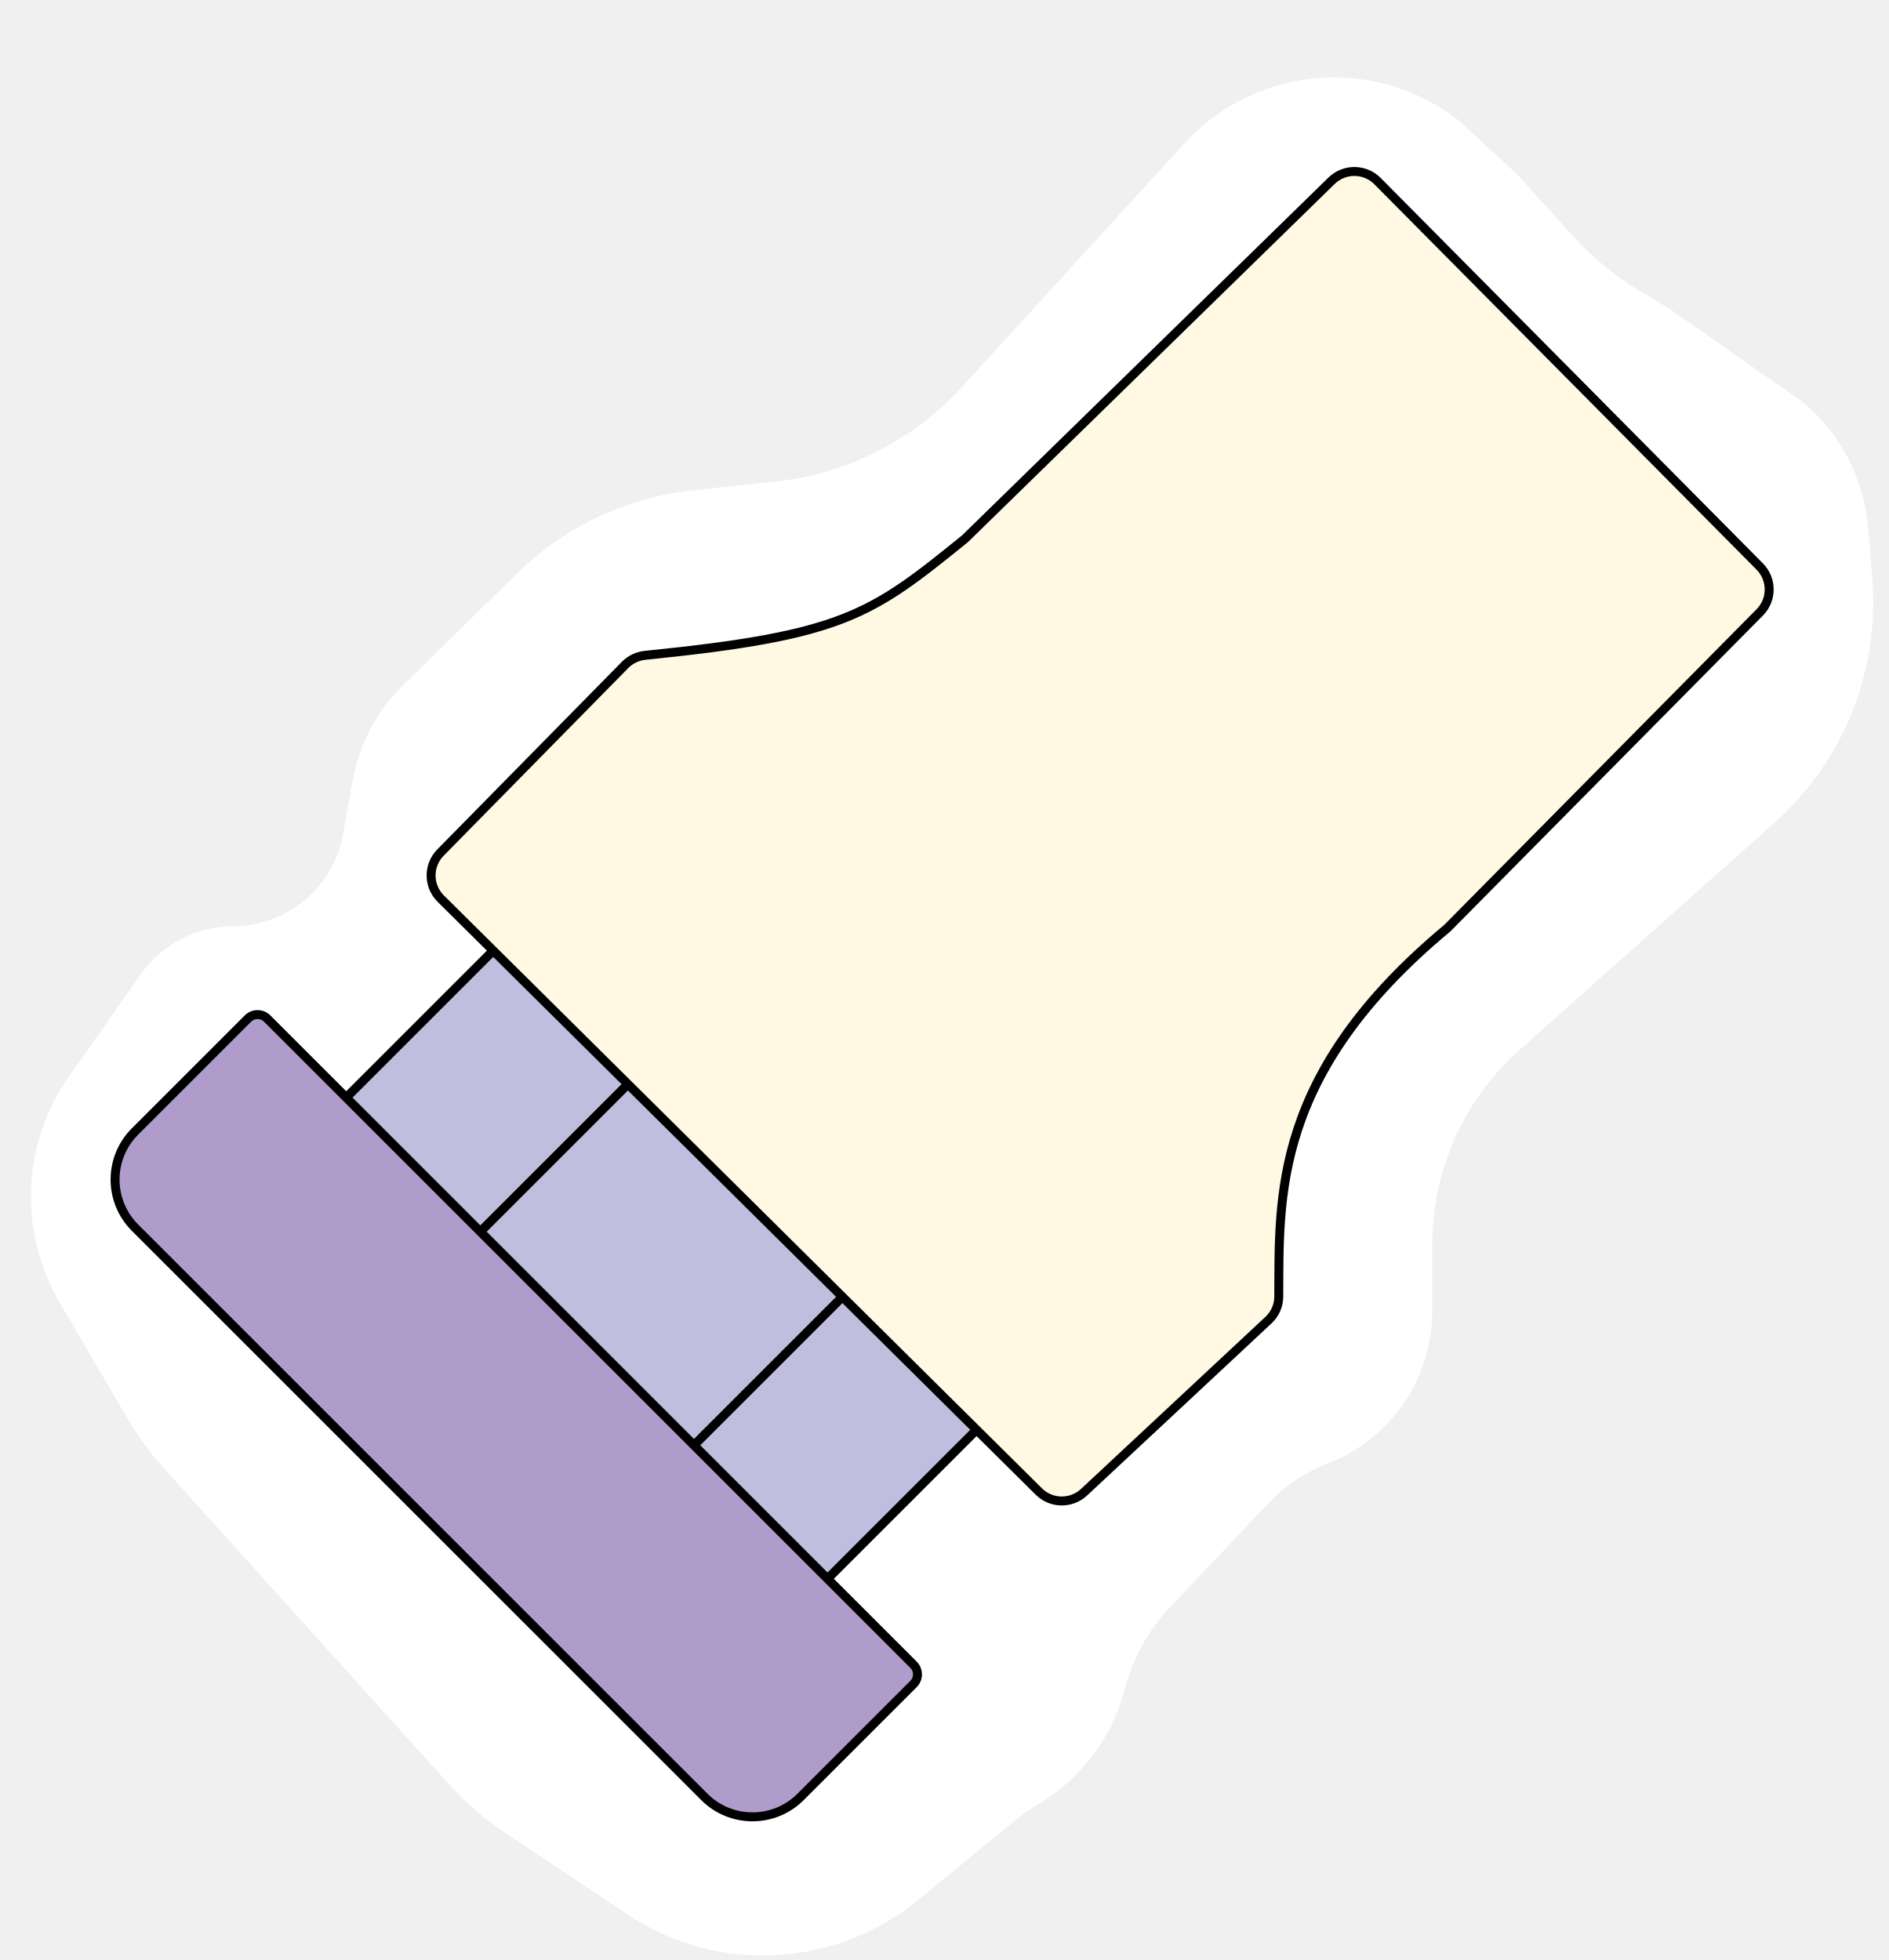
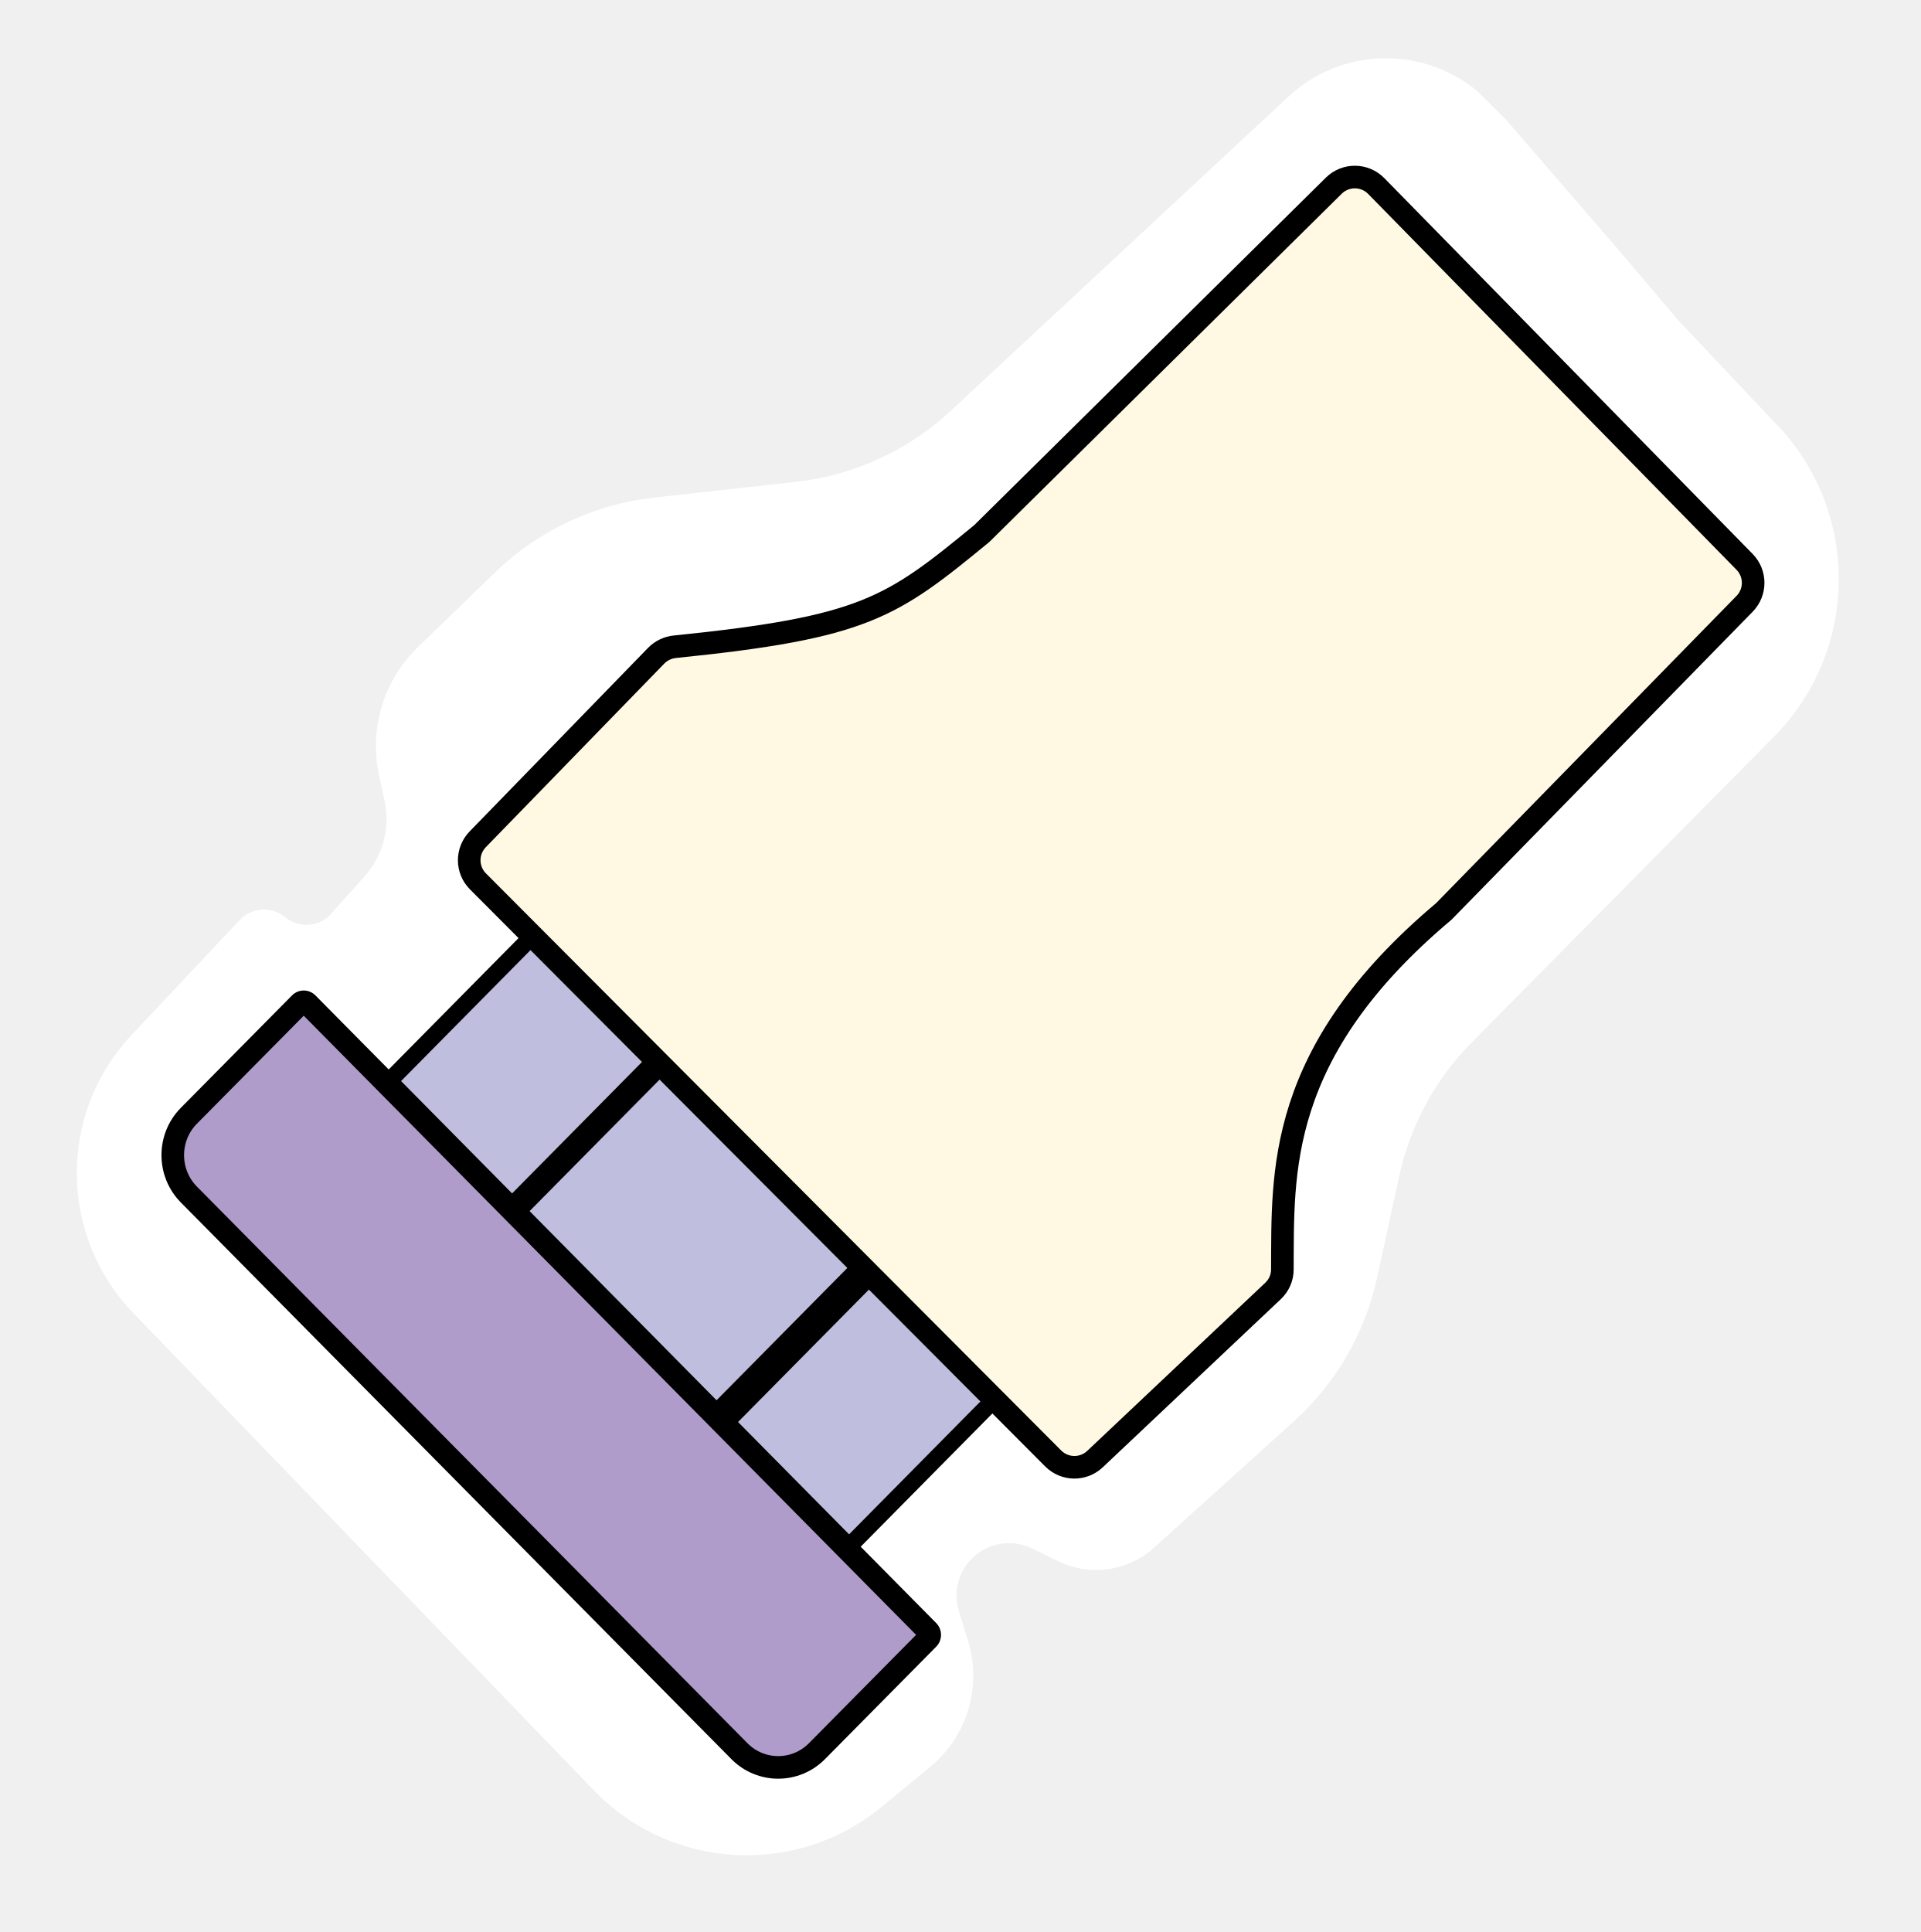
- <svg xmlns="http://www.w3.org/2000/svg" width="211" height="219" viewBox="0 0 211 219" fill="none">
-   <path d="M169.5 19.5L175.711 26.365C177.892 28.775 180.416 30.85 183.203 32.522L186.5 34.5L201.5 45C205.661 48.521 208.25 53.553 208.696 58.986L209.156 64.608C210.003 74.931 205.953 85.051 198.221 91.942L169.744 117.317C163.545 122.841 160 130.749 160 139.052V146.497C160 154.032 155.367 160.793 148.34 163.514C145.812 164.492 143.533 166.022 141.671 167.991L130.728 179.559C128.283 182.144 126.532 185.307 125.639 188.751C124.267 194.042 120.893 198.593 116.229 201.443L114.5 202.5L102.537 212.316C97.663 216.315 91.555 218.5 85.251 218.5C79.871 218.5 74.611 216.908 70.135 213.923L56.431 204.787C54.153 203.268 52.072 201.472 50.237 199.439L18.273 164.019C16.762 162.344 15.426 160.519 14.287 158.571L6.662 145.535C2.801 138.934 2.41 130.862 5.615 123.918C6.204 122.642 6.907 121.421 7.715 120.271L15.759 108.823C18.104 105.486 21.927 103.5 26.006 103.5C32.077 103.5 37.274 99.146 38.337 93.168L39.395 87.218C40.114 83.174 42.076 79.454 45.01 76.579L57.799 64.04C63.11 58.833 70.025 55.573 77.421 54.789L86.556 53.82C94.573 52.969 102.002 49.213 107.44 43.26L132.333 16.009C140.319 7.267 153.699 6.172 163 13.5L169.5 19.5Z" fill="white" />
-   <path d="M38.054 123.263L55.469 105.848L70.482 120.86L53.067 138.275L38.054 123.263Z" fill="#BFBEDE" stroke="black" />
-   <path d="M76.707 162.122L94.122 144.707L109.135 159.72L91.72 177.135L76.707 162.122Z" fill="#BFBEDE" stroke="black" />
-   <path d="M53.038 138.246L70.453 120.831L94.316 144.694L76.901 162.109L53.038 138.246Z" fill="#BFBEDE" stroke="black" />
-   <path d="M15.081 126.425L27.695 113.81C28.291 113.215 29.256 113.215 29.851 113.81L102.049 186.008C102.644 186.603 102.644 187.569 102.049 188.164L89.434 200.779C86.467 203.746 81.655 203.746 78.688 200.779L15.081 137.172C12.113 134.204 12.113 129.393 15.081 126.425Z" fill="#AF9CCA" stroke="black" />
-   <path d="M116.052 166.655L49.239 100.407C47.813 98.994 47.799 96.694 49.206 95.263L69.828 74.295C70.428 73.685 71.236 73.305 72.087 73.22C94.201 70.996 97.286 68.728 107.81 60.19L148.755 20.197C150.188 18.798 152.48 18.816 153.89 20.238L196.586 63.296C197.994 64.716 197.995 67.004 196.589 68.426L161.669 103.723C142.131 119.973 142.923 133.758 142.856 144.903C142.85 145.891 142.431 146.827 141.709 147.501L121.105 166.732C119.673 168.068 117.442 168.034 116.052 166.655Z" fill="#FFF9E3" stroke="black" />
+ <svg xmlns="http://www.w3.org/2000/svg" width="170" height="171" viewBox="0 0 170 171" fill="none">
+   <path d="M133.318 10.611L142.949 21.739L148.525 28.315L157.857 38.208C164.7 46.024 164.344 57.799 157.041 65.188L130.249 92.291C127.046 95.532 124.831 99.616 123.861 104.068L121.896 113.09C120.828 117.995 118.25 122.441 114.525 125.806L102.15 136.984C99.835 139.076 96.481 139.551 93.675 138.184L91.344 137.048C89.274 136.041 86.779 136.701 85.48 138.6C84.681 139.766 84.458 141.233 84.872 142.584L85.692 145.255C86.932 149.299 85.611 153.692 82.344 156.38L78.033 159.929C70.466 166.156 59.384 165.521 52.578 158.469L11.8 116.216C5.193 109.369 5.123 98.542 11.643 91.612L21.219 81.431C22.282 80.3 24.042 80.191 25.238 81.181C26.456 82.189 28.253 82.054 29.307 80.876L32.285 77.546C33.904 75.736 34.558 73.26 34.045 70.887L33.551 68.602C32.661 64.487 33.961 60.204 36.988 57.278L43.849 50.646C47.672 46.95 52.614 44.627 57.9 44.041L70.442 42.65C75.571 42.081 80.381 39.876 84.159 36.361L114.052 8.55C118.718 4.209 125.882 4.009 130.783 8.082L133.318 10.611Z" fill="white" />
+   <path d="M34.446 95.684L47.153 82.829L58.036 93.838L45.329 106.694L34.446 95.684Z" fill="#BFBEDE" stroke="black" stroke-width="1.5" />
+   <path d="M64.275 125.861L76.982 113.006L87.865 124.016L75.158 136.871L64.275 125.861Z" fill="#BFBEDE" stroke="black" stroke-width="1.5" />
+   <path d="M45.824 107.195L58.531 94.34L76.135 112.149L63.428 125.004L45.824 107.195Z" fill="#BFBEDE" stroke="black" stroke-width="1.5" />
+   <mask id="path-5-inside-1_195_215" fill="white">
+     <path d="M16.01 106.432C13.721 104.117 13.721 100.365 16.01 98.051L25.849 88.103C26.422 87.525 27.349 87.525 27.922 88.103L82.868 143.653C83.44 144.232 83.44 145.17 82.868 145.749L73.029 155.696C70.739 158.01 67.028 158.01 64.739 155.696L16.01 106.432Z" />
+   </mask>
+   <path d="M16.01 106.432C13.721 104.117 13.721 100.365 16.01 98.051L25.849 88.103C26.422 87.525 27.349 87.525 27.922 88.103L82.868 143.653C83.44 144.232 83.44 145.17 82.868 145.749L73.029 155.696C70.739 158.01 67.028 158.01 64.739 155.696L16.01 106.432Z" fill="#AF9CCA" stroke="black" stroke-width="4" mask="url(#path-5-inside-1_195_215)" />
+   <path d="M93.226 129.088L42.308 78.011C41.285 76.986 41.275 75.329 42.284 74.29L58.085 58.036C58.522 57.587 59.114 57.306 59.738 57.243C76.562 55.534 78.902 53.794 86.899 47.23L118.063 16.436C119.108 15.403 120.793 15.417 121.822 16.466L154.427 49.731C155.437 50.761 155.438 52.41 154.429 53.442L127.799 80.673C112.921 93.191 113.567 103.806 113.512 112.38C113.508 113.094 113.207 113.771 112.688 114.261L96.926 129.144C95.881 130.13 94.241 130.106 93.226 129.088Z" fill="#FFF9E3" stroke="black" stroke-width="2" />
</svg>
